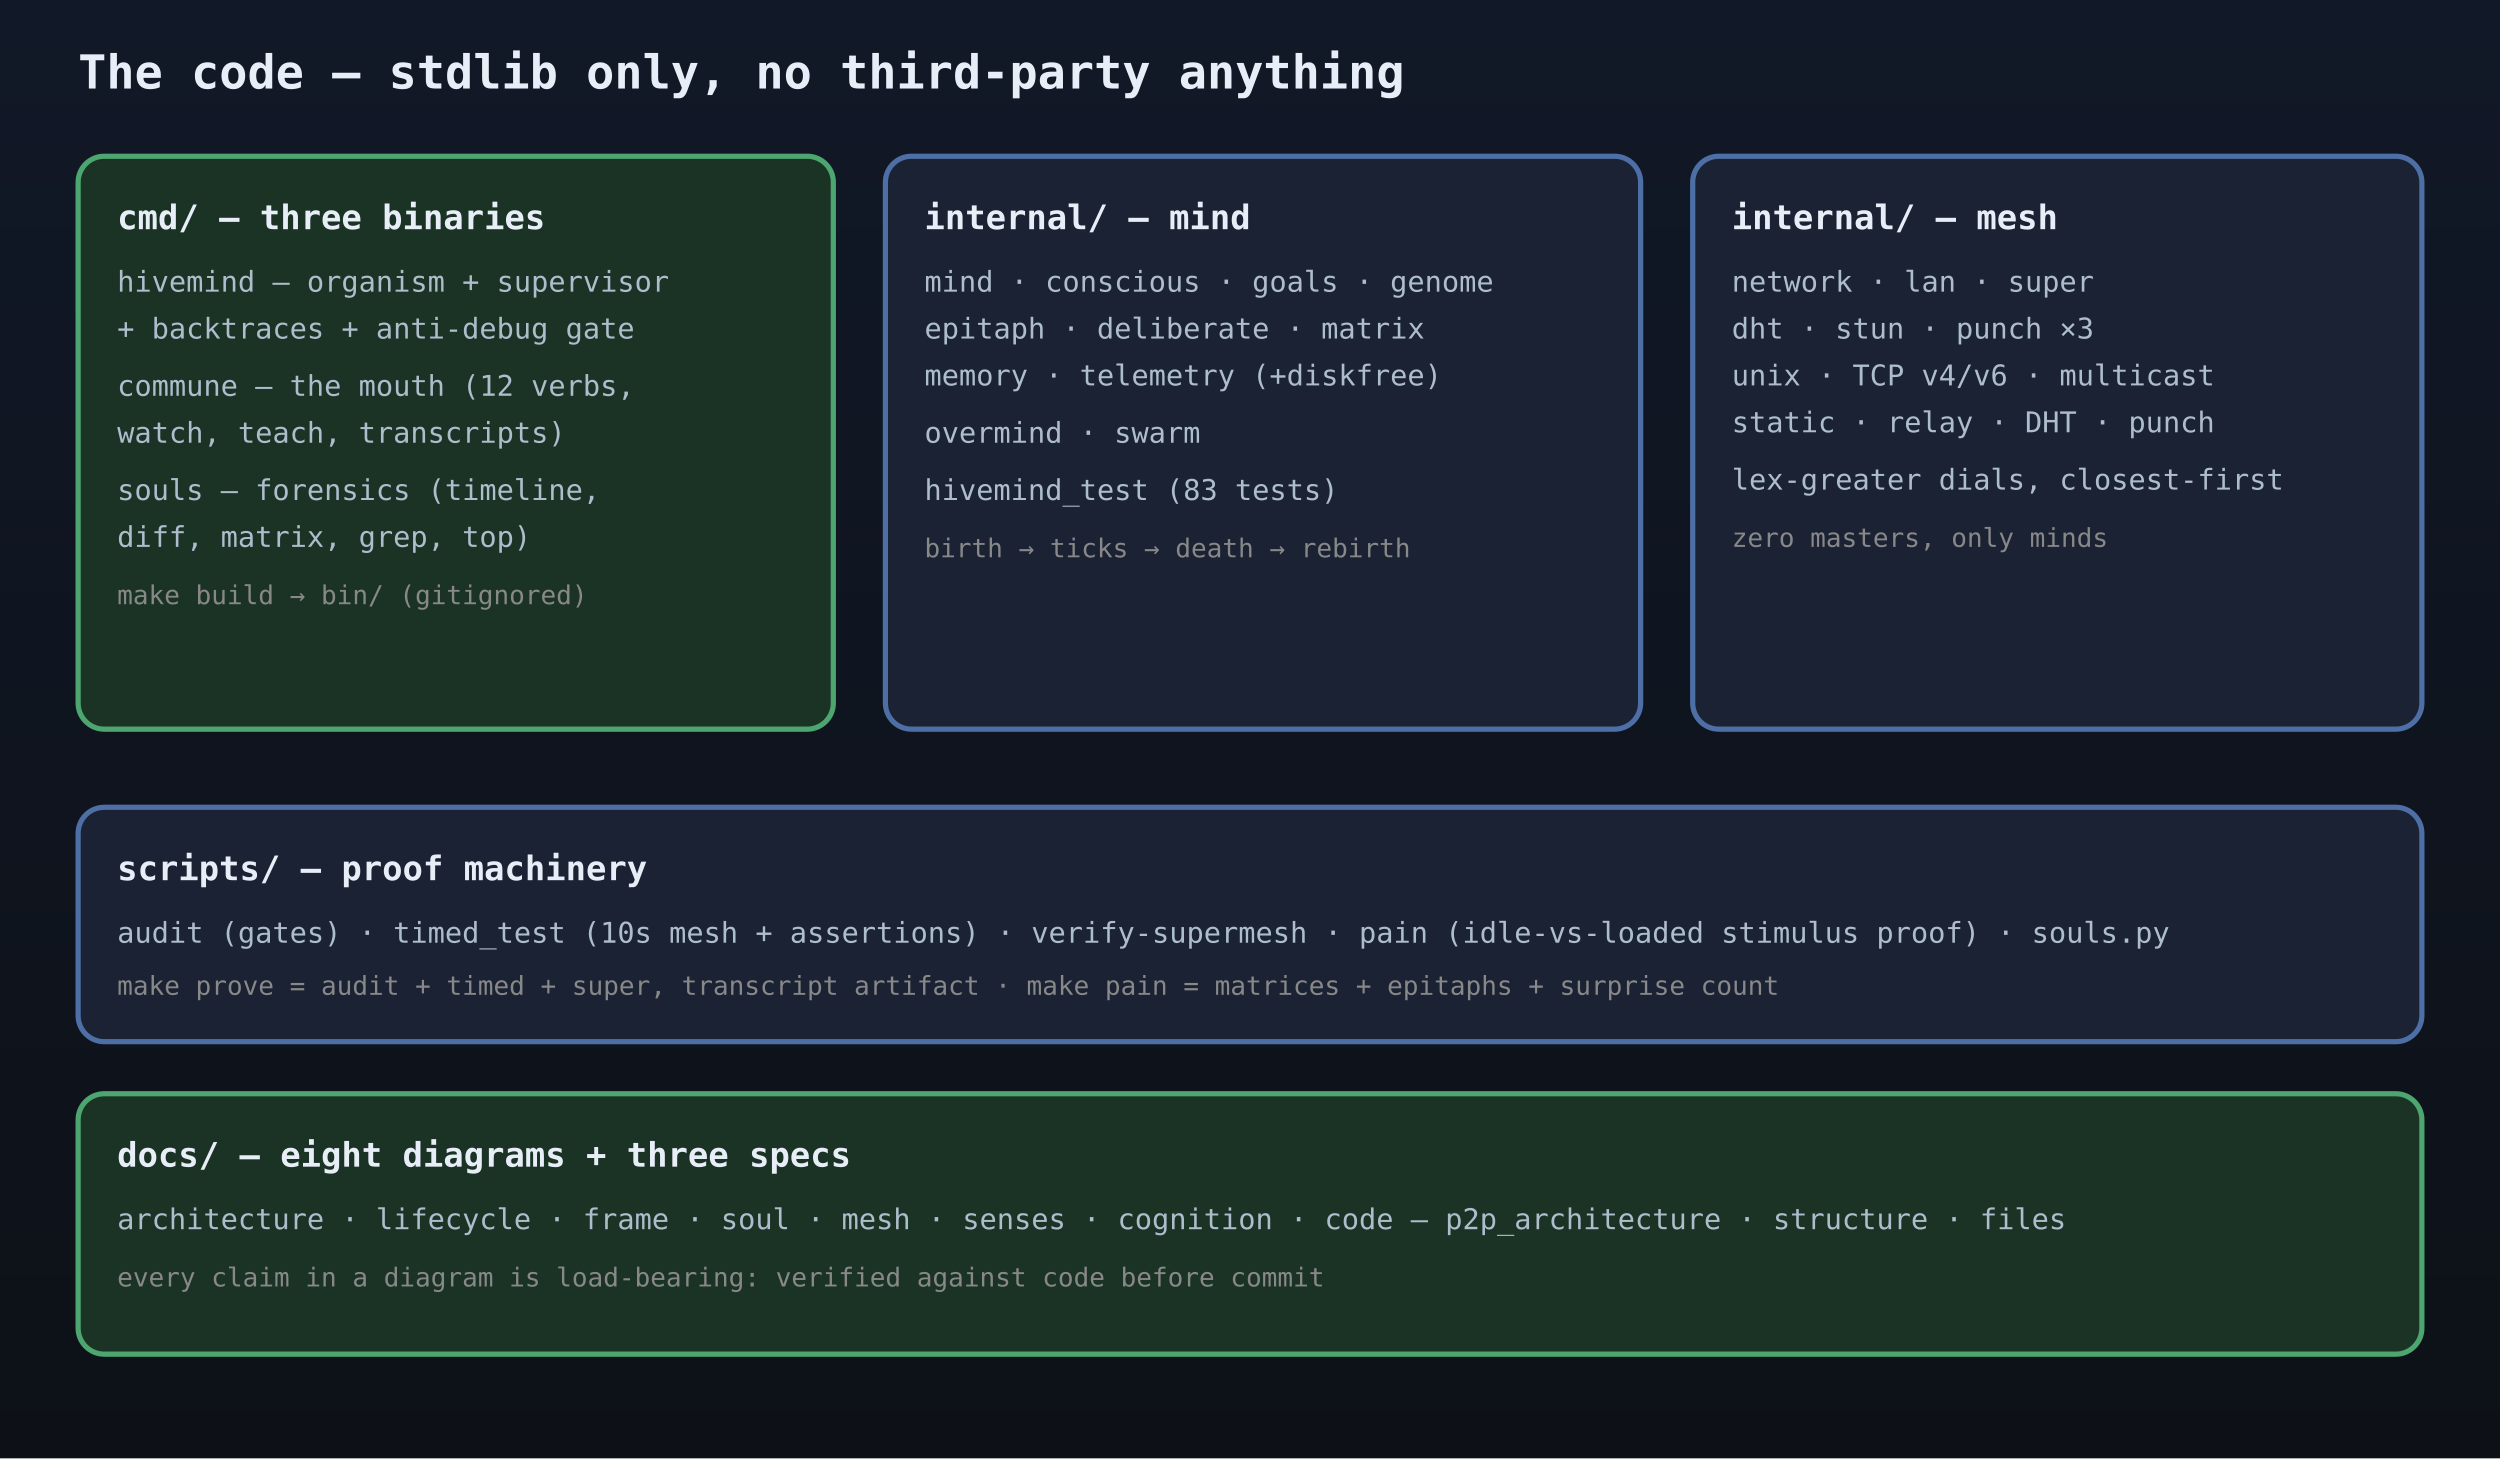
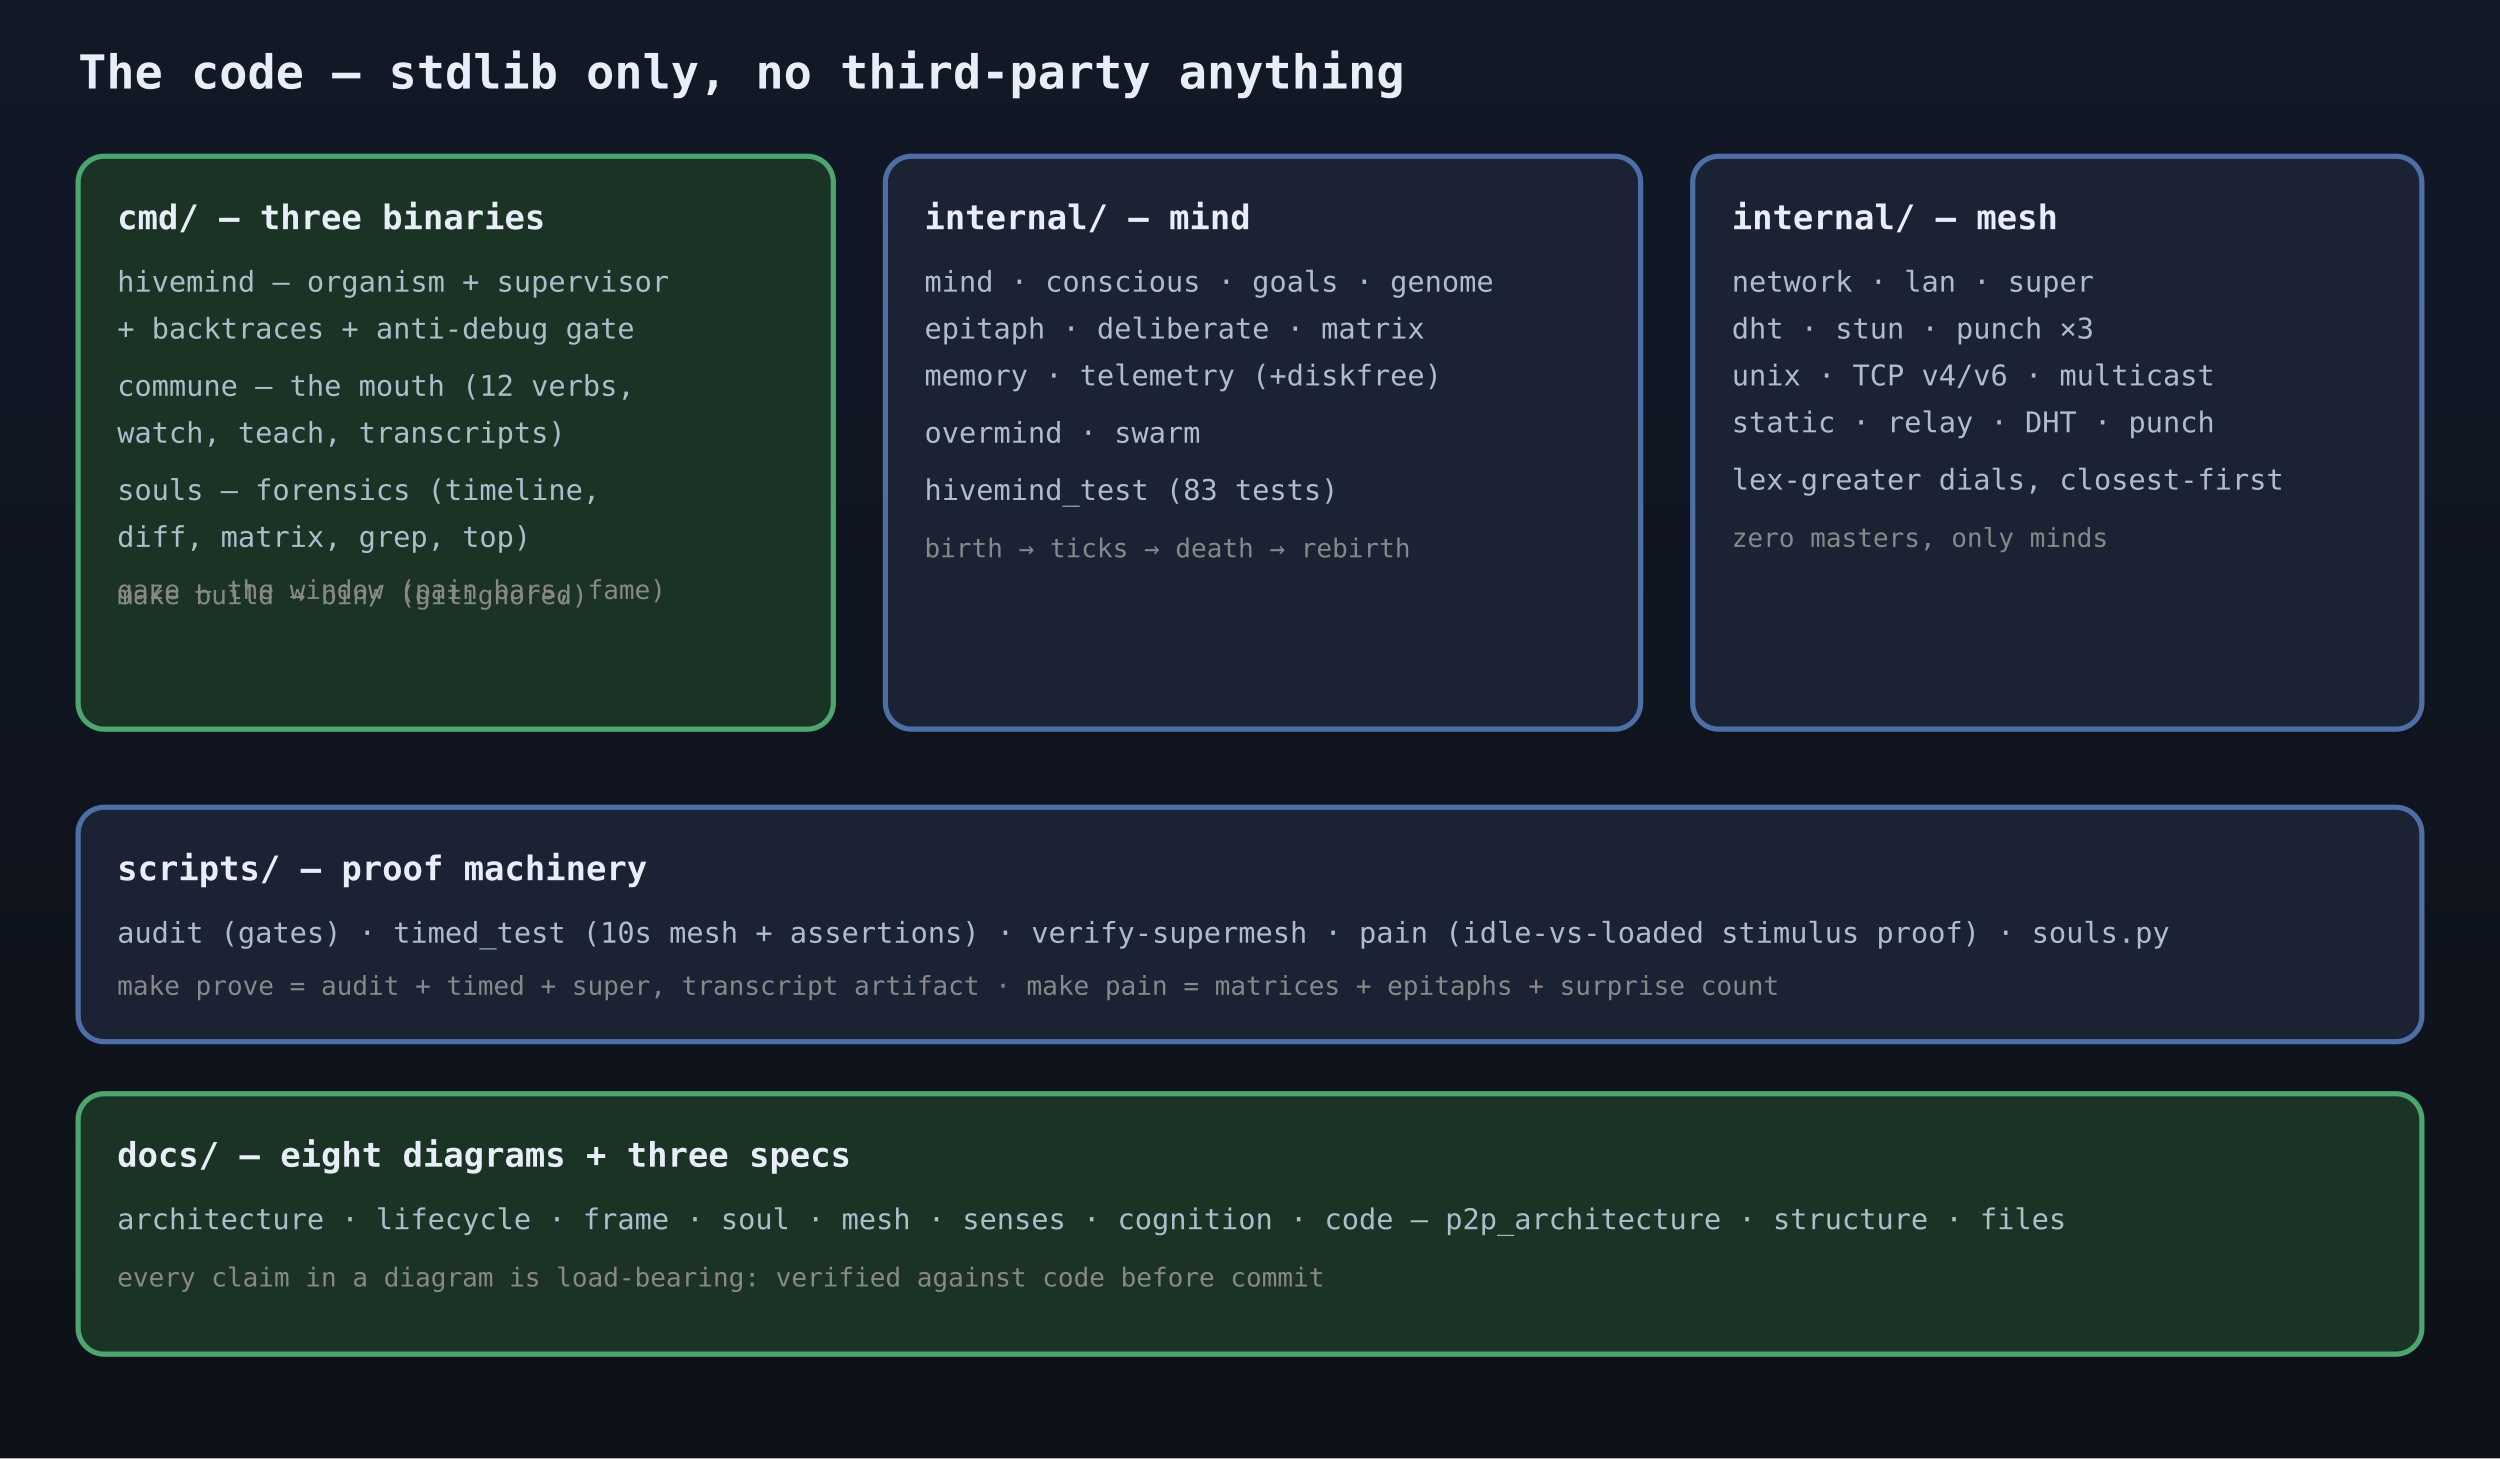
<svg xmlns="http://www.w3.org/2000/svg" width="960" height="560" font-family="monospace">
  <defs>
    <linearGradient id="bg7" x1="0" y1="0" x2="0" y2="1">
      <stop offset="0" stop-color="#111827" />
      <stop offset="1" stop-color="#0d1117" />
    </linearGradient>
    <style>
      .box { fill: #1a2233; stroke: #4d6fa5; stroke-width: 2; rx: 10; }
      .tool { fill: #1a3325; stroke: #4da56f; stroke-width: 2; rx: 10; }
      .title { fill: #e8eef7; font-size: 13px; font-weight: bold; }
      .body { fill: #aebdcc; font-size: 11px; }
      .lbl { fill: #888; font-size: 10px; }
    </style>
  </defs>
  <rect width="960" height="560" fill="url(#bg7)" />
  <text x="30" y="34" fill="#e8eef7" font-size="18" font-weight="bold">The code — stdlib only, no third-party anything</text>
  <g>
    <rect x="30" y="60" width="290" height="220" class="tool" />
    <text x="45" y="88" class="title">cmd/ — three binaries</text>
    <text x="45" y="112" class="body">hivemind — organism + supervisor</text>
    <text x="45" y="130" class="body">+ backtraces + anti-debug gate</text>
    <text x="45" y="152" class="body">commune — the mouth (12 verbs,</text>
    <text x="45" y="170" class="body">watch, teach, transcripts)</text>
    <text x="45" y="192" class="body">souls — forensics (timeline,</text>
    <text x="45" y="210" class="body">diff, matrix, grep, top)</text>
+     <text x="45" y="230" class="lbl">gaze — the window (pain bars, fame)</text>
    <text x="45" y="232" class="lbl">make build → bin/ (gitignored)</text>
  </g>
  <g>
    <rect x="340" y="60" width="290" height="220" class="box" />
    <text x="355" y="88" class="title">internal/ — mind</text>
    <text x="355" y="112" class="body">mind · conscious · goals · genome</text>
    <text x="355" y="130" class="body">epitaph · deliberate · matrix</text>
    <text x="355" y="148" class="body">memory · telemetry (+diskfree)</text>
    <text x="355" y="170" class="body">overmind · swarm</text>
    <text x="355" y="192" class="body">hivemind_test (83 tests)</text>
    <text x="355" y="214" class="lbl">birth → ticks → death → rebirth</text>
  </g>
  <g>
    <rect x="650" y="60" width="280" height="220" class="box" />
    <text x="665" y="88" class="title">internal/ — mesh</text>
    <text x="665" y="112" class="body">network · lan · super</text>
    <text x="665" y="130" class="body">dht · stun · punch ×3</text>
    <text x="665" y="148" class="body">unix · TCP v4/v6 · multicast</text>
    <text x="665" y="166" class="body">static · relay · DHT · punch</text>
    <text x="665" y="188" class="body">lex-greater dials, closest-first</text>
    <text x="665" y="210" class="lbl">zero masters, only minds</text>
  </g>
  <g>
    <rect x="30" y="310" width="900" height="90" class="box" />
    <text x="45" y="338" class="title">scripts/ — proof machinery</text>
    <text x="45" y="362" class="body">audit (gates) · timed_test (10s mesh + assertions) · verify-supermesh · pain (idle-vs-loaded stimulus proof) · souls.py</text>
    <text x="45" y="382" class="lbl">make prove = audit + timed + super, transcript artifact · make pain = matrices + epitaphs + surprise count</text>
  </g>
  <g>
    <rect x="30" y="420" width="900" height="100" class="tool" />
    <text x="45" y="448" class="title">docs/ — eight diagrams + three specs</text>
    <text x="45" y="472" class="body">architecture · lifecycle · frame · soul · mesh · senses · cognition · code — p2p_architecture · structure · files</text>
    <text x="45" y="494" class="lbl">every claim in a diagram is load-bearing: verified against code before commit</text>
  </g>
</svg>
